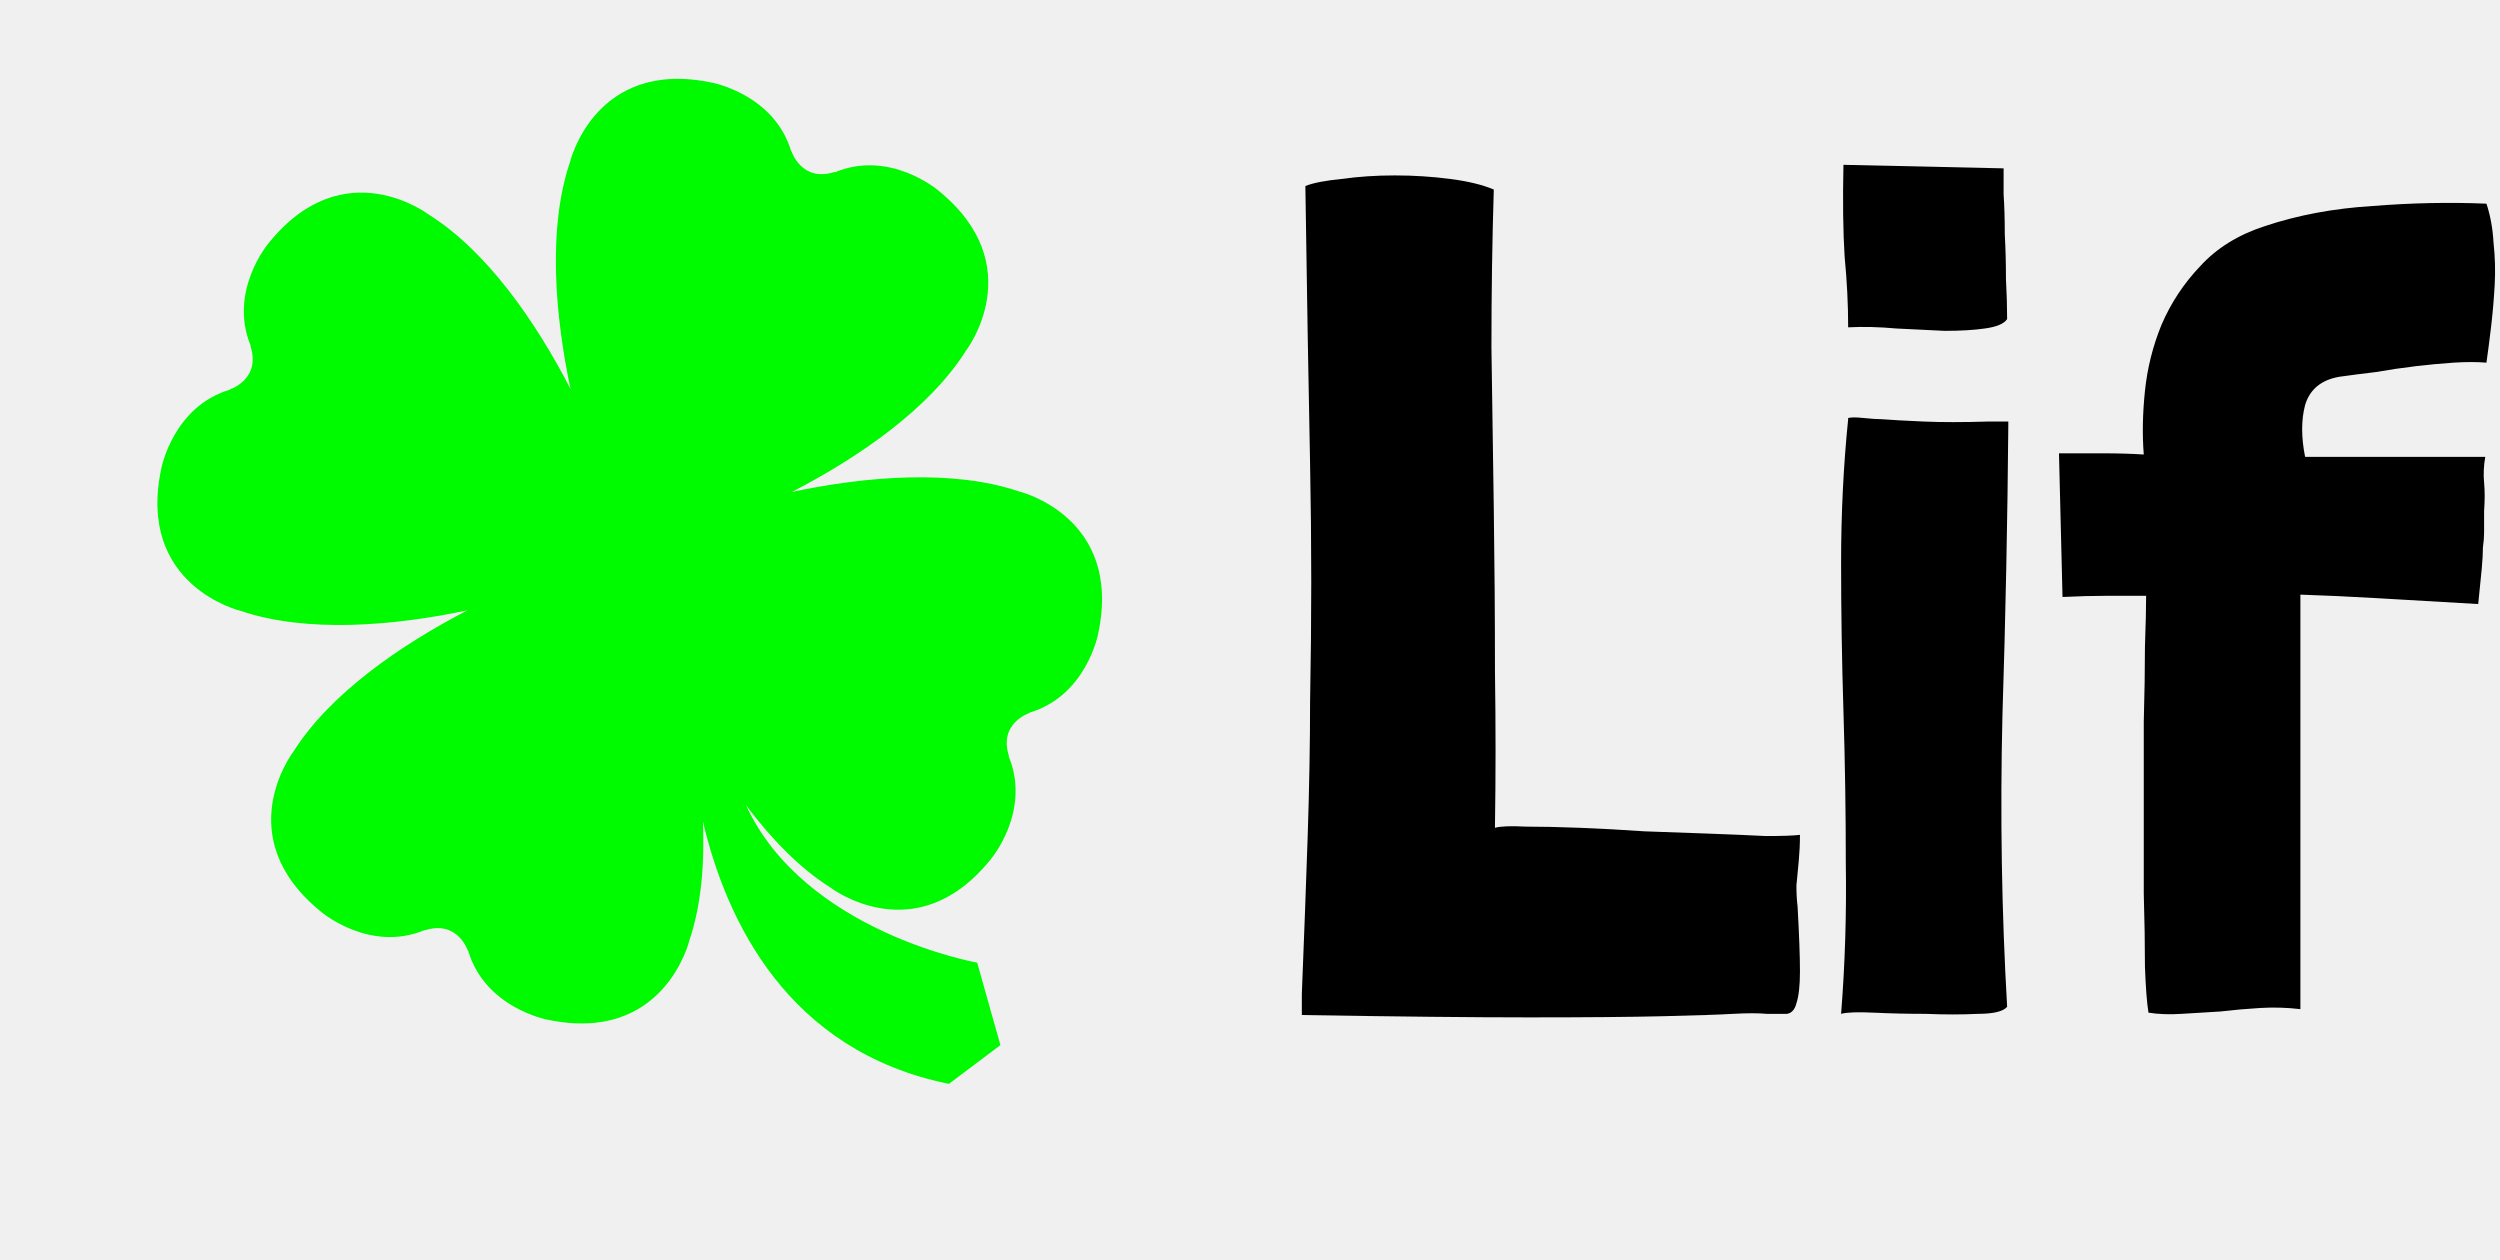
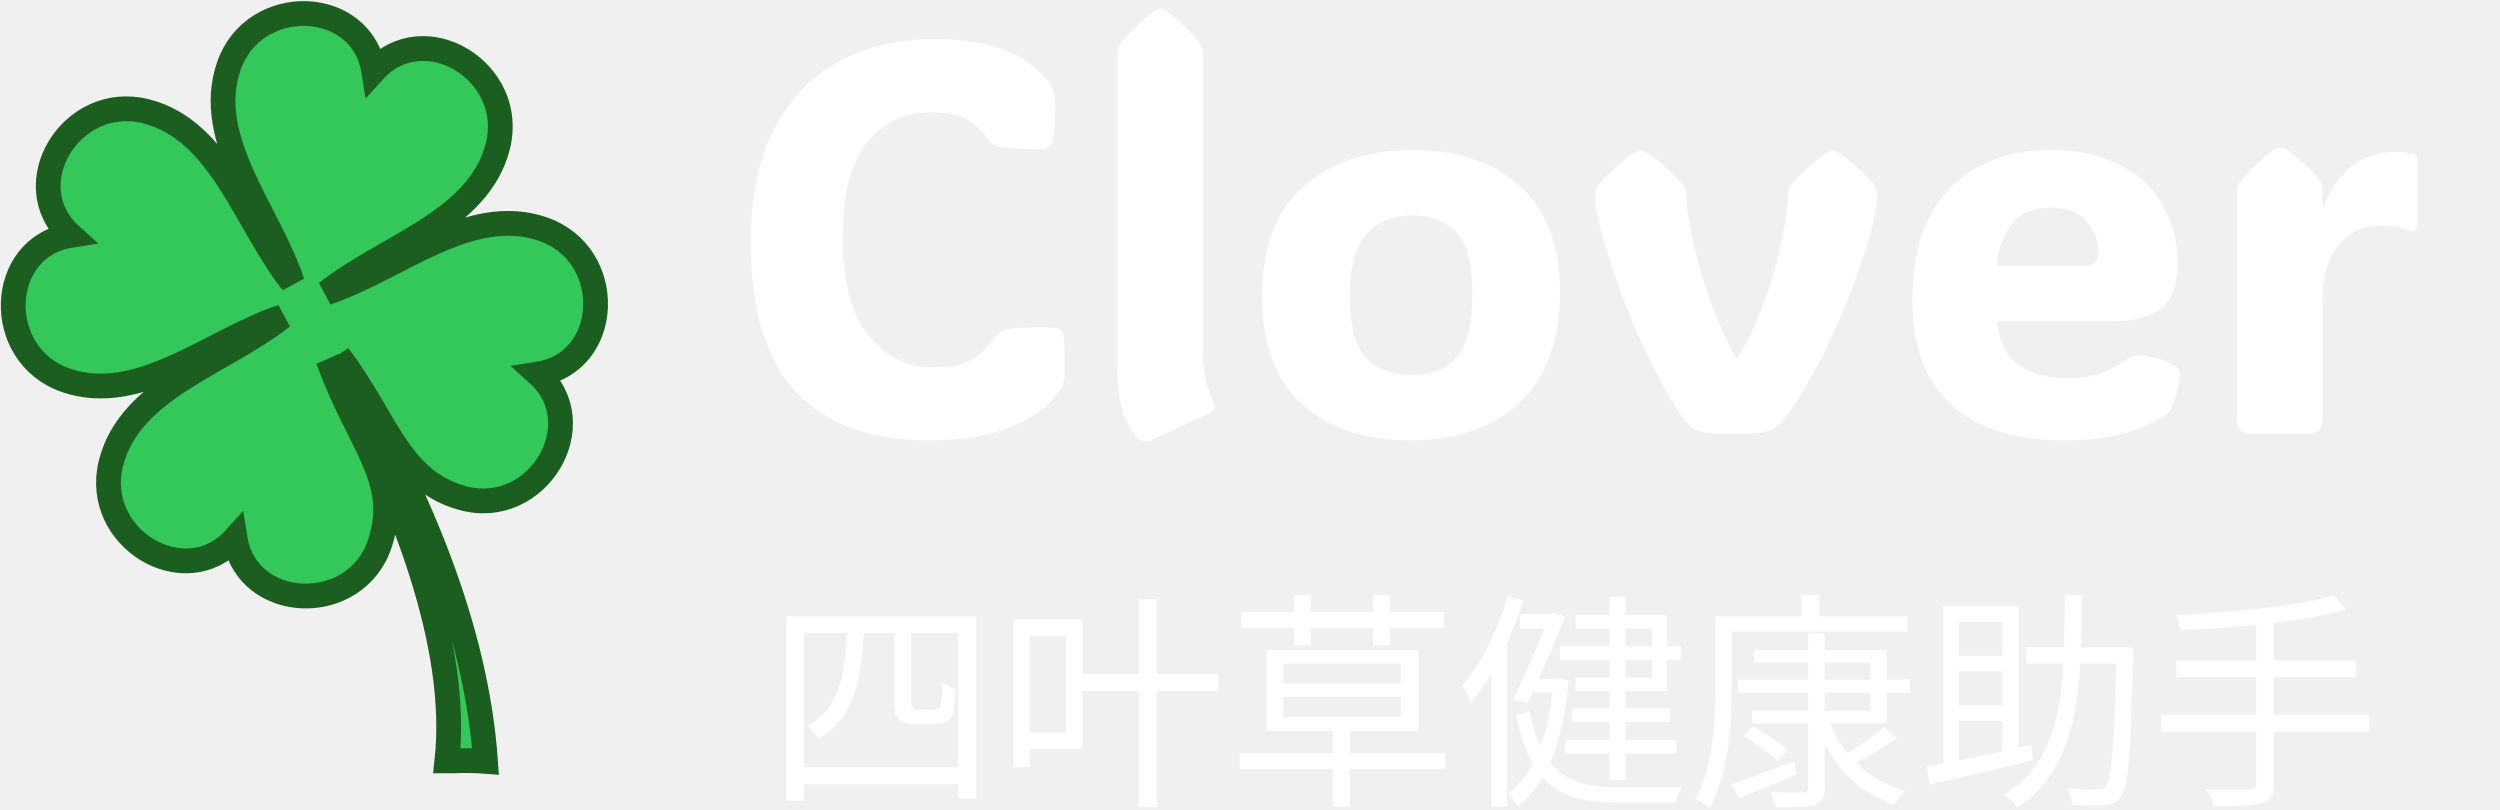
- <svg xmlns="http://www.w3.org/2000/svg" width="397" height="200" viewBox="0 0 397 200" fill="none">
-   <path d="M161.766 78.023C151.355 74.517 137.63 75.609 125.75 78.121C136.441 72.6 147.605 64.882 153.393 55.696C153.393 55.696 163.805 42.177 148.94 30.2C148.94 30.2 141.295 23.708 132.546 27.373V27.3C127.303 29.011 125.69 24.036 125.69 24.036L125.653 24.06C122.971 14.983 113.118 13.139 113.118 13.139C94.442 9.158 90.511 25.747 90.511 25.747C86.979 36.158 88.096 49.895 90.595 61.762C85.074 51.072 77.356 39.92 68.17 34.132C68.17 34.132 54.664 23.72 42.675 38.585C42.675 38.585 36.182 46.218 39.835 54.967H39.774C41.485 60.222 36.51 61.836 36.51 61.836L36.535 61.872C27.457 64.554 25.613 74.407 25.613 74.407C21.633 93.083 38.233 97.015 38.233 97.015C48.645 100.534 62.37 99.429 74.237 96.917C63.547 102.451 52.395 110.169 46.594 119.355C46.594 119.355 36.195 132.873 51.06 144.85C51.06 144.85 58.705 151.342 67.454 147.689V147.738C72.697 146.039 74.31 151.002 74.31 151.002L74.347 150.978C77.028 160.067 86.882 161.912 86.882 161.912C105.557 165.88 109.489 149.291 109.489 149.291C111.37 143.697 111.904 137.156 111.625 130.458C115.326 146.16 125.022 166.911 150.687 172.117L158.866 165.964L155.177 152.871C155.177 152.871 127.776 148.029 118.469 127.874C122.437 133.152 126.915 137.812 131.829 140.918C131.829 140.918 145.348 151.33 157.325 136.465C157.325 136.465 163.817 128.82 160.164 120.071H160.225C158.514 114.829 163.489 113.214 163.489 113.214L163.453 113.178C172.542 110.496 174.387 100.643 174.387 100.643C178.367 81.955 161.766 78.023 161.766 78.023Z" fill="#00FA00" />
-   <path d="M285.272 140.617C285.272 141.864 285.334 142.986 285.459 143.983C285.708 148.471 285.833 151.899 285.833 154.268C285.833 156.512 285.646 158.195 285.272 159.317C285.023 160.314 284.524 160.875 283.776 161C283.028 161 281.968 161 280.597 161C279.226 160.875 277.418 160.875 275.174 161C273.055 161.125 269.377 161.249 264.141 161.374C259.03 161.499 251.924 161.561 242.823 161.561C233.847 161.561 221.817 161.436 206.732 161.187V157.821C207.106 148.471 207.418 140.056 207.667 132.576C207.916 124.971 208.041 117.928 208.041 111.445C208.166 104.838 208.228 98.48 208.228 92.371C208.228 86.262 208.166 80.029 208.041 73.671C207.916 67.313 207.792 60.581 207.667 53.475C207.542 46.244 207.418 38.266 207.293 29.539C208.54 29.04 210.472 28.666 213.09 28.417C215.708 28.043 218.513 27.856 221.505 27.856C224.497 27.856 227.427 28.043 230.294 28.417C233.161 28.791 235.468 29.352 237.213 30.1C236.964 38.203 236.839 46.556 236.839 55.158C236.964 63.635 237.088 72.175 237.213 80.777C237.338 89.379 237.4 97.981 237.4 106.583C237.525 115.06 237.525 123.288 237.4 131.267V131.454C238.273 131.205 239.893 131.142 242.262 131.267C244.755 131.267 247.623 131.329 250.864 131.454C254.105 131.579 257.534 131.766 261.149 132.015C264.889 132.14 268.38 132.264 271.621 132.389C274.987 132.514 277.917 132.638 280.41 132.763C283.028 132.763 284.836 132.701 285.833 132.576C285.833 133.947 285.771 135.319 285.646 136.69C285.521 137.937 285.397 139.246 285.272 140.617ZM305.456 66.939C308.324 67.064 311.752 67.064 315.741 66.939H318.92V67.5C318.796 82.585 318.484 97.981 317.985 113.689C317.611 129.397 317.861 144.793 318.733 159.878C318.11 160.626 316.552 161 314.058 161C311.565 161.125 308.822 161.125 305.83 161C302.963 161 300.22 160.938 297.602 160.813C294.984 160.688 293.239 160.751 292.366 161C292.99 153.146 293.239 145.167 293.114 137.064C293.114 128.961 292.99 120.92 292.74 112.941C292.491 104.962 292.366 97.108 292.366 89.379C292.366 81.525 292.74 73.92 293.488 66.565V66.378C293.987 66.253 294.797 66.253 295.919 66.378C297.166 66.503 298.101 66.565 298.724 66.565C300.345 66.69 302.589 66.814 305.456 66.939ZM292.927 40.759C292.678 36.77 292.616 31.908 292.74 26.173L318.172 26.734C318.172 27.482 318.172 28.853 318.172 30.848C318.297 32.718 318.359 34.837 318.359 37.206C318.484 39.45 318.546 41.819 318.546 44.312C318.671 46.681 318.733 48.8 318.733 50.67C318.235 51.418 317.05 51.917 315.18 52.166C313.435 52.415 311.316 52.54 308.822 52.54C306.454 52.415 303.898 52.291 301.155 52.166C298.413 51.917 295.857 51.854 293.488 51.979C293.488 48.364 293.301 44.624 292.927 40.759ZM365.302 94.428V135.194V160.252C363.183 160.003 361.063 159.94 358.944 160.065C356.825 160.19 354.705 160.377 352.586 160.626C350.467 160.751 348.41 160.875 346.415 161C344.545 161.125 342.8 161.062 341.179 160.813C340.93 159.317 340.743 156.886 340.618 153.52C340.618 150.029 340.556 146.165 340.431 141.926C340.431 137.563 340.431 133.012 340.431 128.275C340.431 123.538 340.431 118.987 340.431 114.624C340.556 110.136 340.618 106.147 340.618 102.656C340.743 99.165 340.805 96.485 340.805 94.615C338.81 94.615 336.691 94.615 334.447 94.615C332.328 94.615 330.021 94.677 327.528 94.802L326.967 71.988C329.585 71.988 331.954 71.988 334.073 71.988C336.317 71.988 338.436 72.05 340.431 72.175C340.182 69.058 340.244 65.692 340.618 62.077C340.992 58.462 341.865 54.971 343.236 51.605C344.732 48.114 346.789 44.998 349.407 42.255C352.025 39.388 355.453 37.268 359.692 35.897C364.928 34.152 370.6 33.092 376.709 32.718C382.942 32.219 388.989 32.095 394.848 32.344C395.471 34.214 395.845 36.271 395.97 38.515C396.219 40.759 396.282 43.003 396.157 45.247C396.032 47.491 395.845 49.673 395.596 51.792C395.347 53.911 395.097 55.844 394.848 57.589C393.352 57.464 391.607 57.464 389.612 57.589C387.742 57.714 385.747 57.901 383.628 58.15C381.509 58.399 379.389 58.711 377.27 59.085C375.151 59.334 373.218 59.584 371.473 59.833C368.606 60.332 366.798 61.828 366.05 64.321C365.427 66.69 365.427 69.432 366.05 72.549H394.661C394.412 73.92 394.349 75.292 394.474 76.663C394.599 77.91 394.599 79.406 394.474 81.151C394.474 82.522 394.474 83.644 394.474 84.517C394.474 85.265 394.412 86.075 394.287 86.948C394.287 87.821 394.225 88.943 394.1 90.314C393.975 91.685 393.788 93.555 393.539 95.924C387.181 95.55 381.82 95.238 377.457 94.989C373.218 94.74 369.167 94.553 365.302 94.428Z" fill="black" />
+ <svg xmlns="http://www.w3.org/2000/svg" width="1084" height="351" viewBox="0 0 1084 351" fill="none">
+   <path d="M404.297 159.289C410 159.289 414.453 158.703 417.656 157.531C420.938 156.359 423.477 154.914 425.273 153.195C427.07 151.477 428.633 149.758 429.961 148.039C431.211 146.477 432.227 145.305 433.008 144.523C433.867 143.742 435.039 143.195 436.523 142.883C437.773 142.492 439.766 142.258 442.5 142.18C445.312 142.023 448.086 141.945 450.82 141.945C453.633 141.945 455.586 142.023 456.68 142.18C458.32 142.258 459.453 142.57 460.078 143.117C460.703 143.664 461.094 144.836 461.25 146.633C461.484 149.133 461.602 152.102 461.602 155.539C461.68 158.977 461.641 161.945 461.484 164.445C461.406 165.227 461.25 165.891 461.016 166.438C460.859 166.984 460.469 167.805 459.844 168.898C459.062 170.148 457.539 171.984 455.273 174.406C453.008 176.75 449.688 179.211 445.312 181.789C440.938 184.289 435.273 186.438 428.32 188.234C421.445 190.031 412.969 190.93 402.891 190.93C392.109 190.93 382.031 189.562 372.656 186.828C363.281 184.016 355.039 179.328 347.93 172.766C340.898 166.203 335.391 157.336 331.406 146.164C327.5 134.992 325.547 121.047 325.547 104.328C325.547 85.734 328.75 69.953 335.156 56.984C341.641 43.938 350.82 34.016 362.695 27.219C374.57 20.422 388.633 17.023 404.883 17.023C416.289 17.023 425.43 18.195 432.305 20.539C439.258 22.883 444.531 25.656 448.125 28.859C451.719 31.984 454.258 34.719 455.742 37.062C456.289 37.922 456.68 38.703 456.914 39.406C457.148 40.031 457.305 41.047 457.383 42.453C457.617 44.328 457.656 47.062 457.5 50.656C457.422 54.25 457.148 57.414 456.68 60.148C456.367 61.867 455.859 63 455.156 63.547C454.844 63.859 454.297 64.133 453.516 64.367C452.734 64.602 451.562 64.719 450 64.719C447.5 64.719 444.688 64.641 441.562 64.484C438.438 64.25 436.094 64.016 434.531 63.781C432.656 63.469 431.289 63.039 430.43 62.492C429.57 61.867 428.711 60.93 427.852 59.68C426.445 57.648 424.023 55.305 420.586 52.648C417.148 49.992 411.484 48.664 403.594 48.664C392.5 48.664 383.359 52.961 376.172 61.555C368.984 70.07 365.391 83.898 365.391 103.039C365.391 122.102 369.141 136.242 376.641 145.461C384.219 154.68 393.438 159.289 404.297 159.289ZM499.922 190.461C498.281 191.164 497.109 191.516 496.406 191.516C495.703 191.516 494.961 191.242 494.18 190.695C492.383 189.445 490.312 186.398 487.969 181.555C485.703 176.633 484.57 169.094 484.57 158.938V23.234C484.57 21.359 484.961 19.914 485.742 18.898C489.023 14.602 493.828 9.953 500.156 4.953C501.25 4.172 502.227 3.781 503.086 3.781C504.102 3.781 505.078 4.172 506.016 4.953C509.375 7.531 512.188 9.953 514.453 12.219C516.797 14.484 518.789 16.711 520.43 18.898C521.211 19.914 521.602 21.359 521.602 23.234V151.789C521.602 156.945 522.031 161.359 522.891 165.031C523.75 168.625 524.766 171.516 525.938 173.703C527.266 176.281 526.758 178.117 524.414 179.211L499.922 190.461ZM611.25 190.93C591.562 190.93 575.977 185.695 564.492 175.227C553.008 164.758 547.266 149.172 547.266 128.469C547.266 107.219 553.203 91.359 565.078 80.891C577.031 70.344 592.969 65.07 612.891 65.07C632.109 65.07 647.5 70.266 659.062 80.656C670.625 90.969 676.406 106.203 676.406 126.359C676.406 147.375 670.625 163.391 659.062 174.406C647.5 185.422 631.562 190.93 611.25 190.93ZM612.422 162.57C621.016 162.57 627.5 159.914 631.875 154.602C636.25 149.211 638.438 140.031 638.438 127.062C638.438 114.719 636.211 106.047 631.758 101.047C627.383 95.969 620.859 93.43 612.188 93.43C603.828 93.43 597.227 96.164 592.383 101.633C587.617 107.023 585.234 115.812 585.234 128C585.234 140.734 587.5 149.68 592.031 154.836C596.641 159.992 603.438 162.57 612.422 162.57ZM726.914 177.102C722.617 170.305 718.359 162.492 714.141 153.664C710 144.758 706.211 135.773 702.773 126.711C699.414 117.57 696.719 109.25 694.688 101.75C692.656 94.172 691.641 88.352 691.641 84.289C691.641 82.727 692.07 81.438 692.93 80.422C696.523 75.969 701.641 71.32 708.281 66.477C709.453 65.695 710.508 65.305 711.445 65.305C712.461 65.305 713.516 65.695 714.609 66.477C718.203 69.055 721.211 71.477 723.633 73.742C726.133 76.008 728.242 78.234 729.961 80.422C730.82 81.438 731.25 82.883 731.25 84.758V84.172C731.25 89.25 732.148 95.93 733.945 104.211C735.82 112.414 738.359 121.086 741.562 130.227C744.766 139.367 748.477 147.766 752.695 155.422H753.281C756.797 149.641 759.922 143.391 762.656 136.672C765.391 129.953 767.695 123.234 769.57 116.516C771.445 109.797 772.852 103.625 773.789 98C774.805 92.375 775.312 87.805 775.312 84.289V84.758C775.312 82.883 775.703 81.438 776.484 80.422C778.281 78.234 780.391 76.008 782.812 73.742C785.234 71.477 788.164 69.055 791.602 66.477C792.695 65.695 793.711 65.305 794.648 65.305C795.742 65.305 796.758 65.695 797.695 66.477C801.211 69.055 804.18 71.477 806.602 73.742C809.023 76.008 811.094 78.234 812.812 80.422C813.594 81.438 813.984 82.805 813.984 84.523C813.906 88.742 812.812 94.68 810.703 102.336C808.594 109.914 805.742 118.273 802.148 127.414C798.633 136.477 794.688 145.422 790.312 154.25C785.938 163 781.484 170.617 776.953 177.102C774.219 181.086 771.758 183.898 769.57 185.539C767.383 187.18 763.594 188 758.203 188H745.781C740.156 188 736.25 187.219 734.062 185.656C731.953 184.094 729.57 181.242 726.914 177.102ZM691.641 84.172V84.289C691.641 84.445 691.641 84.602 691.641 84.758V84.172ZM813.984 84.289V84.758V84.523C813.984 84.445 813.984 84.367 813.984 84.289ZM894.492 190.93C881.289 190.93 869.805 188.82 860.039 184.602C850.273 180.305 842.695 173.664 837.305 164.68C831.914 155.695 829.219 144.094 829.219 129.875C829.219 108.547 834.688 92.414 845.625 81.477C856.562 70.539 871.094 65.07 889.219 65.07C901.016 65.07 910.977 67.18 919.102 71.398C927.305 75.617 933.516 81.438 937.734 88.859C942.031 96.281 944.18 104.758 944.18 114.289C944.18 123.586 941.797 130.07 937.031 133.742C932.266 137.414 925.312 139.25 916.172 139.25H865.898C866.523 147.297 869.453 153.43 874.688 157.648C880 161.867 887.188 163.977 896.25 163.977C903.438 163.977 909.18 162.922 913.477 160.812C917.852 158.625 920.898 156.906 922.617 155.656C924.102 154.562 925.781 154.055 927.656 154.133C929.141 154.133 931.25 154.445 933.984 155.07C936.797 155.617 939.57 156.672 942.305 158.234C944.258 159.25 945.234 160.656 945.234 162.453C945.234 163.469 945.039 164.914 944.648 166.789C944.414 167.883 944.023 169.484 943.477 171.594C942.93 173.625 942.227 175.539 941.367 177.336C940.898 178.195 940.156 179.016 939.141 179.797C937.578 180.891 935.039 182.336 931.523 184.133C928.086 185.93 923.359 187.492 917.344 188.82C911.328 190.227 903.711 190.93 894.492 190.93ZM865.664 115.227H903.867C907.852 115.227 909.844 113.391 909.844 109.719C909.844 104.172 908.086 99.523 904.57 95.773C901.133 91.945 895.938 90.031 888.984 90.031C881.406 90.031 875.82 92.453 872.227 97.297C868.711 102.141 866.523 108.117 865.664 115.227ZM1006.99 90.266H1007.46C1013.32 74.016 1023.87 65.891 1039.1 65.891C1041.05 65.891 1042.66 66.008 1043.91 66.242C1045.16 66.398 1046.02 66.555 1046.48 66.711C1047.66 67.102 1048.24 68 1048.24 69.406V97.648C1048.24 100.07 1046.84 100.734 1044.02 99.641C1043.09 99.25 1041.72 98.859 1039.92 98.469C1038.2 98 1035.78 97.766 1032.66 97.766C1024.61 97.766 1018.32 100.734 1013.79 106.672C1009.26 112.531 1006.99 120.539 1006.99 130.695V181.789C1006.99 184.133 1006.48 185.773 1005.47 186.711C1004.53 187.57 1002.89 188 1000.55 188H976.406C974.062 188 972.383 187.57 971.367 186.711C970.43 185.773 969.961 184.133 969.961 181.789V83.586C969.961 81.711 970.352 80.266 971.133 79.25C972.773 77.062 974.727 74.836 976.992 72.57C979.336 70.305 982.188 67.883 985.547 65.305C986.172 64.836 986.797 64.523 987.422 64.367C988.047 64.211 988.594 64.133 989.062 64.133C990.156 64.133 991.25 64.523 992.344 65.305C998.828 70.383 1003.36 74.719 1005.94 78.312C1006.64 79.25 1006.99 80.344 1006.99 81.594V90.266Z" fill="white" />
+   <path d="M341 267.2H423.3V346.3H415.5V274.4H348.6V347.1H341V267.2ZM345 332.7H419.7V340H345V332.7ZM387.8 272H395.1V303.8C395.1 305.867 395.367 307.033 395.9 307.3C396.5 307.567 397.4 307.7 398.6 307.7C399.067 307.7 399.767 307.7 400.7 307.7C401.7 307.7 402.533 307.7 403.2 307.7C403.867 307.7 404.5 307.667 405.1 307.6C405.767 307.533 406.267 307.467 406.6 307.4C406.933 307.2 407.233 306.933 407.5 306.6C407.767 306.2 407.967 305.633 408.1 304.9C408.3 304.167 408.4 303 408.4 301.4C408.467 299.8 408.533 297.9 408.6 295.7C409.333 296.3 410.233 296.9 411.3 297.5C412.433 298.033 413.467 298.467 414.4 298.8C414.333 300.867 414.2 302.933 414 305C413.867 307.067 413.633 308.567 413.3 309.5C412.967 310.367 412.5 311.1 411.9 311.7C411.367 312.233 410.7 312.7 409.9 313.1C409.167 313.433 408.2 313.667 407 313.8C405.867 313.933 404.767 314 403.7 314C403.233 314 402.533 314 401.6 314C400.733 314 399.833 314 398.9 314C398.033 314 397.367 314 396.9 314C395.767 314 394.567 313.867 393.3 313.6C392.1 313.333 391.1 312.867 390.3 312.2C389.367 311.6 388.7 310.7 388.3 309.5C387.967 308.3 387.8 306.2 387.8 303.2V272ZM367.4 271.7H374.7C374.367 279.167 373.667 286 372.6 292.2C371.6 298.333 369.733 303.767 367 308.5C364.267 313.233 360.2 317.167 354.8 320.3C354.4 319.433 353.7 318.467 352.7 317.4C351.767 316.333 350.9 315.467 350.1 314.8C354.9 312.067 358.5 308.633 360.9 304.5C363.3 300.3 364.9 295.467 365.7 290C366.567 284.467 367.133 278.367 367.4 271.7ZM468.7 292.3H528.2V299.7H468.7V292.3ZM493.8 259.8H501.6V350H493.8V259.8ZM443.5 268.6H469.3V324.7H443.5V317.7H462.2V275.6H443.5V268.6ZM439.5 268.6H446.5V332.7H439.5V268.6ZM537.6 326.6H626.7V333.4H537.6V326.6ZM577.9 313.7H585.4V349.8H577.9V313.7ZM556.4 302.1V310.9H607.4V302.1H556.4ZM556.4 287.8V296.4H607.4V287.8H556.4ZM549.2 281.8H615V316.9H549.2V281.8ZM561.1 258H568.4V279.9H561.1V258ZM595.4 258H602.7V279.9H595.4V258ZM538.2 265.4H626.1V272.2H538.2V265.4ZM697.9 258.7H704.8V338.2H697.9V258.7ZM676.4 280.2H728.9V286H676.4V280.2ZM678.6 320.9H726.9V326.7H678.6V320.9ZM681.6 307.2H724.1V313.1H681.6V307.2ZM659 266.3H673.5V272.5H659V266.3ZM662.7 294.3H675.5V300.2H662.7V294.3ZM671.8 266.3H672.8L673.9 265.9L678.7 267.3C677.367 270.767 675.767 274.667 673.9 279C672.033 283.333 670.1 287.767 668.1 292.3C666.167 296.767 664.267 300.967 662.4 304.9L656.1 303.3C657.5 300.433 658.933 297.333 660.4 294C661.933 290.667 663.4 287.333 664.8 284C666.267 280.667 667.6 277.567 668.8 274.7C670 271.767 671 269.267 671.8 267.2V266.3ZM673.6 294.3H674.8L676 294.1L680.1 294.9C678.9 308.767 676.5 320.133 672.9 329C669.3 337.867 664.4 344.733 658.2 349.6C657.867 349.067 657.433 348.467 656.9 347.8C656.433 347.133 655.933 346.467 655.4 345.8C654.867 345.133 654.333 344.6 653.8 344.2C657.4 341.533 660.567 337.933 663.3 333.4C666.033 328.8 668.267 323.333 670 317C671.733 310.667 672.933 303.533 673.6 295.6V294.3ZM663.2 308.3C664.533 315.033 666.3 320.567 668.5 324.9C670.767 329.233 673.467 332.6 676.6 335C679.8 337.333 683.433 339 687.5 340C691.633 340.933 696.233 341.4 701.3 341.4C701.967 341.4 703.2 341.4 705 341.4C706.8 341.4 708.867 341.4 711.2 341.4C713.6 341.4 716 341.4 718.4 341.4C720.867 341.333 723.067 341.3 725 341.3C726.933 341.3 728.3 341.267 729.1 341.2C728.767 341.8 728.4 342.5 728 343.3C727.667 344.167 727.367 345.033 727.1 345.9C726.833 346.767 726.633 347.5 726.5 348.1H721.6H701.1C695.1 348.1 689.733 347.533 685 346.4C680.333 345.333 676.233 343.433 672.7 340.7C669.167 337.9 666.133 334.033 663.6 329.1C661.067 324.167 659 317.833 657.4 310.1L663.2 308.3ZM683.2 266.7H722.8V299.6H683.2V293.8H716.3V272.5H683.2V266.7ZM653.7 258.5L660.5 260.4C658.833 265.933 656.8 271.4 654.4 276.8C652.067 282.2 649.5 287.3 646.7 292.1C643.9 296.833 640.933 301.067 637.8 304.8C637.6 304.2 637.267 303.433 636.8 302.5C636.333 301.567 635.867 300.6 635.4 299.6C634.933 298.6 634.5 297.8 634.1 297.2C638.233 292.467 642 286.7 645.4 279.9C648.8 273.033 651.567 265.9 653.7 258.5ZM646.7 283.8L653.3 277.2L653.4 277.4V349.8H646.7V283.8ZM753.5 294.7H828V300.4H753.5V294.7ZM760.5 281.8H818.1V313.7H759.7V308.2H811V287.3H760.5V281.8ZM784 274.6H791.2V341.4C791.2 343.733 790.867 345.433 790.2 346.5C789.6 347.633 788.5 348.467 786.9 349C785.3 349.533 783.133 349.833 780.4 349.9C777.667 350.033 774.233 350.1 770.1 350.1C769.9 349.233 769.567 348.133 769.1 346.8C768.7 345.533 768.2 344.433 767.6 343.5C769.733 343.567 771.733 343.6 773.6 343.6C775.533 343.667 777.2 343.667 778.6 343.6C780.067 343.6 781.1 343.6 781.7 343.6C782.567 343.6 783.167 343.433 783.5 343.1C783.833 342.767 784 342.2 784 341.4V274.6ZM756 319L760.3 315C762.033 315.933 763.833 317.033 765.7 318.3C767.567 319.5 769.333 320.7 771 321.9C772.733 323.1 774.133 324.233 775.2 325.3L770.6 329.8C769.6 328.733 768.267 327.567 766.6 326.3C764.933 325.033 763.167 323.767 761.3 322.5C759.433 321.167 757.667 320 756 319ZM816.9 315.4L822.5 319.9C819.433 322.1 816.1 324.3 812.5 326.5C808.9 328.633 805.567 330.467 802.5 332L798.2 328.1C800.2 327.1 802.333 325.867 804.6 324.4C806.933 322.867 809.167 321.333 811.3 319.8C813.5 318.2 815.367 316.733 816.9 315.4ZM792.9 311.6C795.5 319.2 799.633 325.733 805.3 331.2C810.967 336.667 817.867 340.567 826 342.9C825.2 343.567 824.333 344.5 823.4 345.7C822.533 346.9 821.867 348 821.4 349C813 346.067 805.9 341.533 800.1 335.4C794.367 329.2 790.033 321.767 787.1 313.1L792.9 311.6ZM750.7 340C754.1 338.867 758.2 337.433 763 335.7C767.867 333.9 772.8 332.067 777.8 330.2L779.1 335.8C774.767 337.6 770.433 339.4 766.1 341.2C761.833 343 757.867 344.6 754.2 346L750.7 340ZM781.1 258H788.8V270.8H781.1V258ZM747.4 267.2H826.9V273.9H747.4V267.2ZM743.8 267.2H751V296.8C751 300.733 750.867 305 750.6 309.6C750.4 314.2 749.967 318.933 749.3 323.8C748.633 328.6 747.633 333.3 746.3 337.9C745.033 342.433 743.367 346.6 741.3 350.4C740.833 349.933 740.233 349.433 739.5 348.9C738.767 348.367 738 347.867 737.2 347.4C736.4 346.933 735.7 346.567 735.1 346.3C737.167 342.7 738.767 338.8 739.9 334.6C741.033 330.4 741.867 326.1 742.4 321.7C743 317.233 743.367 312.9 743.5 308.7C743.7 304.433 743.8 300.467 743.8 296.8V267.2ZM878.6 280.7H921V287.8H878.6V280.7ZM917.7 280.7H924.9C924.9 280.7 924.9 280.967 924.9 281.5C924.9 281.967 924.9 282.5 924.9 283.1C924.9 283.633 924.9 284.067 924.9 284.4C924.633 295 924.367 303.967 924.1 311.3C923.833 318.567 923.5 324.533 923.1 329.2C922.767 333.8 922.3 337.367 921.7 339.9C921.1 342.433 920.4 344.233 919.6 345.3C918.667 346.633 917.633 347.567 916.5 348.1C915.367 348.633 914 349 912.4 349.2C910.867 349.333 908.833 349.367 906.3 349.3C903.833 349.3 901.267 349.233 898.6 349.1C898.533 348.033 898.3 346.8 897.9 345.4C897.5 344.067 896.967 342.9 896.3 341.9C899.167 342.1 901.8 342.233 904.2 342.3C906.6 342.367 908.3 342.4 909.3 342.4C910.167 342.4 910.9 342.3 911.5 342.1C912.1 341.9 912.633 341.5 913.1 340.9C913.767 340.1 914.333 338.5 914.8 336.1C915.267 333.7 915.667 330.267 916 325.8C916.4 321.267 916.733 315.433 917 308.3C917.267 301.167 917.5 292.5 917.7 282.3V280.7ZM895.3 258H902.6C902.6 265.667 902.5 273.2 902.3 280.6C902.1 287.933 901.567 295 900.7 301.8C899.833 308.6 898.4 315 896.4 321C894.467 326.933 891.733 332.367 888.2 337.3C884.667 342.233 880.133 346.533 874.6 350.2C874 349.267 873.167 348.267 872.1 347.2C871.033 346.133 870.033 345.267 869.1 344.6C874.433 341.267 878.767 337.333 882.1 332.8C885.433 328.2 888 323.1 889.8 317.5C891.667 311.833 892.967 305.8 893.7 299.4C894.433 293 894.867 286.333 895 279.4C895.2 272.4 895.3 265.267 895.3 258ZM842.6 262.9H875.3V328H868.2V269.7H849.4V334.3H842.6V262.9ZM835.4 332.5C839.133 331.767 843.467 330.9 848.4 329.9C853.333 328.9 858.567 327.8 864.1 326.6C869.7 325.4 875.267 324.2 880.8 323L881.4 329.8C876.133 331 870.833 332.233 865.5 333.5C860.167 334.767 855.033 335.967 850.1 337.1C845.233 338.233 840.8 339.267 836.8 340.2L835.4 332.5ZM846.2 284.4H871.5V291.1H846.2V284.4ZM846.2 305.8H871.5V312.5H846.2V305.8ZM1011.8 258.1L1017.3 264.2C1012.83 265.533 1007.7 266.733 1001.9 267.8C996.167 268.8 990.067 269.667 983.6 270.4C977.2 271.133 970.733 271.733 964.2 272.2C957.733 272.667 951.467 273 945.4 273.2C945.267 272.267 945 271.167 944.6 269.9C944.267 268.567 943.933 267.5 943.6 266.7C949.533 266.367 955.7 265.967 962.1 265.5C968.5 265.033 974.767 264.467 980.9 263.8C987.033 263.067 992.733 262.233 998 261.3C1003.33 260.367 1007.93 259.3 1011.8 258.1ZM943.7 286.4H1021.6V293.6H943.7V286.4ZM937 309.8H1027.3V317.2H937V309.8ZM978.3 268.8H986V339.5C986 342.167 985.567 344.133 984.7 345.4C983.9 346.733 982.567 347.7 980.7 348.3C978.767 348.9 976.1 349.267 972.7 349.4C969.367 349.6 965.067 349.667 959.8 349.6C959.6 348.867 959.333 348.033 959 347.1C958.667 346.233 958.267 345.333 957.8 344.4C957.4 343.533 957 342.8 956.6 342.2C959.4 342.267 962.067 342.3 964.6 342.3C967.133 342.3 969.333 342.3 971.2 342.3C973.067 342.3 974.4 342.3 975.2 342.3C976.333 342.233 977.133 342 977.6 341.6C978.067 341.2 978.3 340.5 978.3 339.5V268.8Z" fill="white" />
+   <path d="M126.783 122.52C116.393 91.51 88.287 60.586 99.185 28.781C110.043 -2.908 157.03 -1.263 162.063 30.793C183.771 6.674 224.046 30.931 215.856 63.412C207.637 96.013 167.21 106.594 141.584 126.914C172.594 116.525 203.518 88.417 235.323 99.317C267.014 110.174 265.369 157.161 233.311 162.193C257.43 183.902 233.031 224.719 200.694 215.986C172.537 208.383 167.247 180.924 146.744 154.215C181.048 211.918 206.479 272.029 210.522 330.109C202.31 329.459 196.089 330.006 193.779 329.977C199.29 279.476 174.822 216.998 142.266 155.928C155.678 193.108 173.818 207.639 164.789 235.455C154.446 267.315 106.944 265.499 101.911 233.443C80.204 257.561 39.93 233.306 48.118 200.825C56.337 168.223 96.765 157.641 122.39 137.32C91.38 147.711 60.456 175.819 28.65 164.92C-3.039 154.061 -1.394 107.074 30.662 102.043C6.543 80.335 30.8 40.061 63.28 48.25C95.881 56.469 106.463 96.896 126.783 122.52Z" fill="#34C759" stroke="#1B5E20" stroke-width="10.751" />
</svg>
